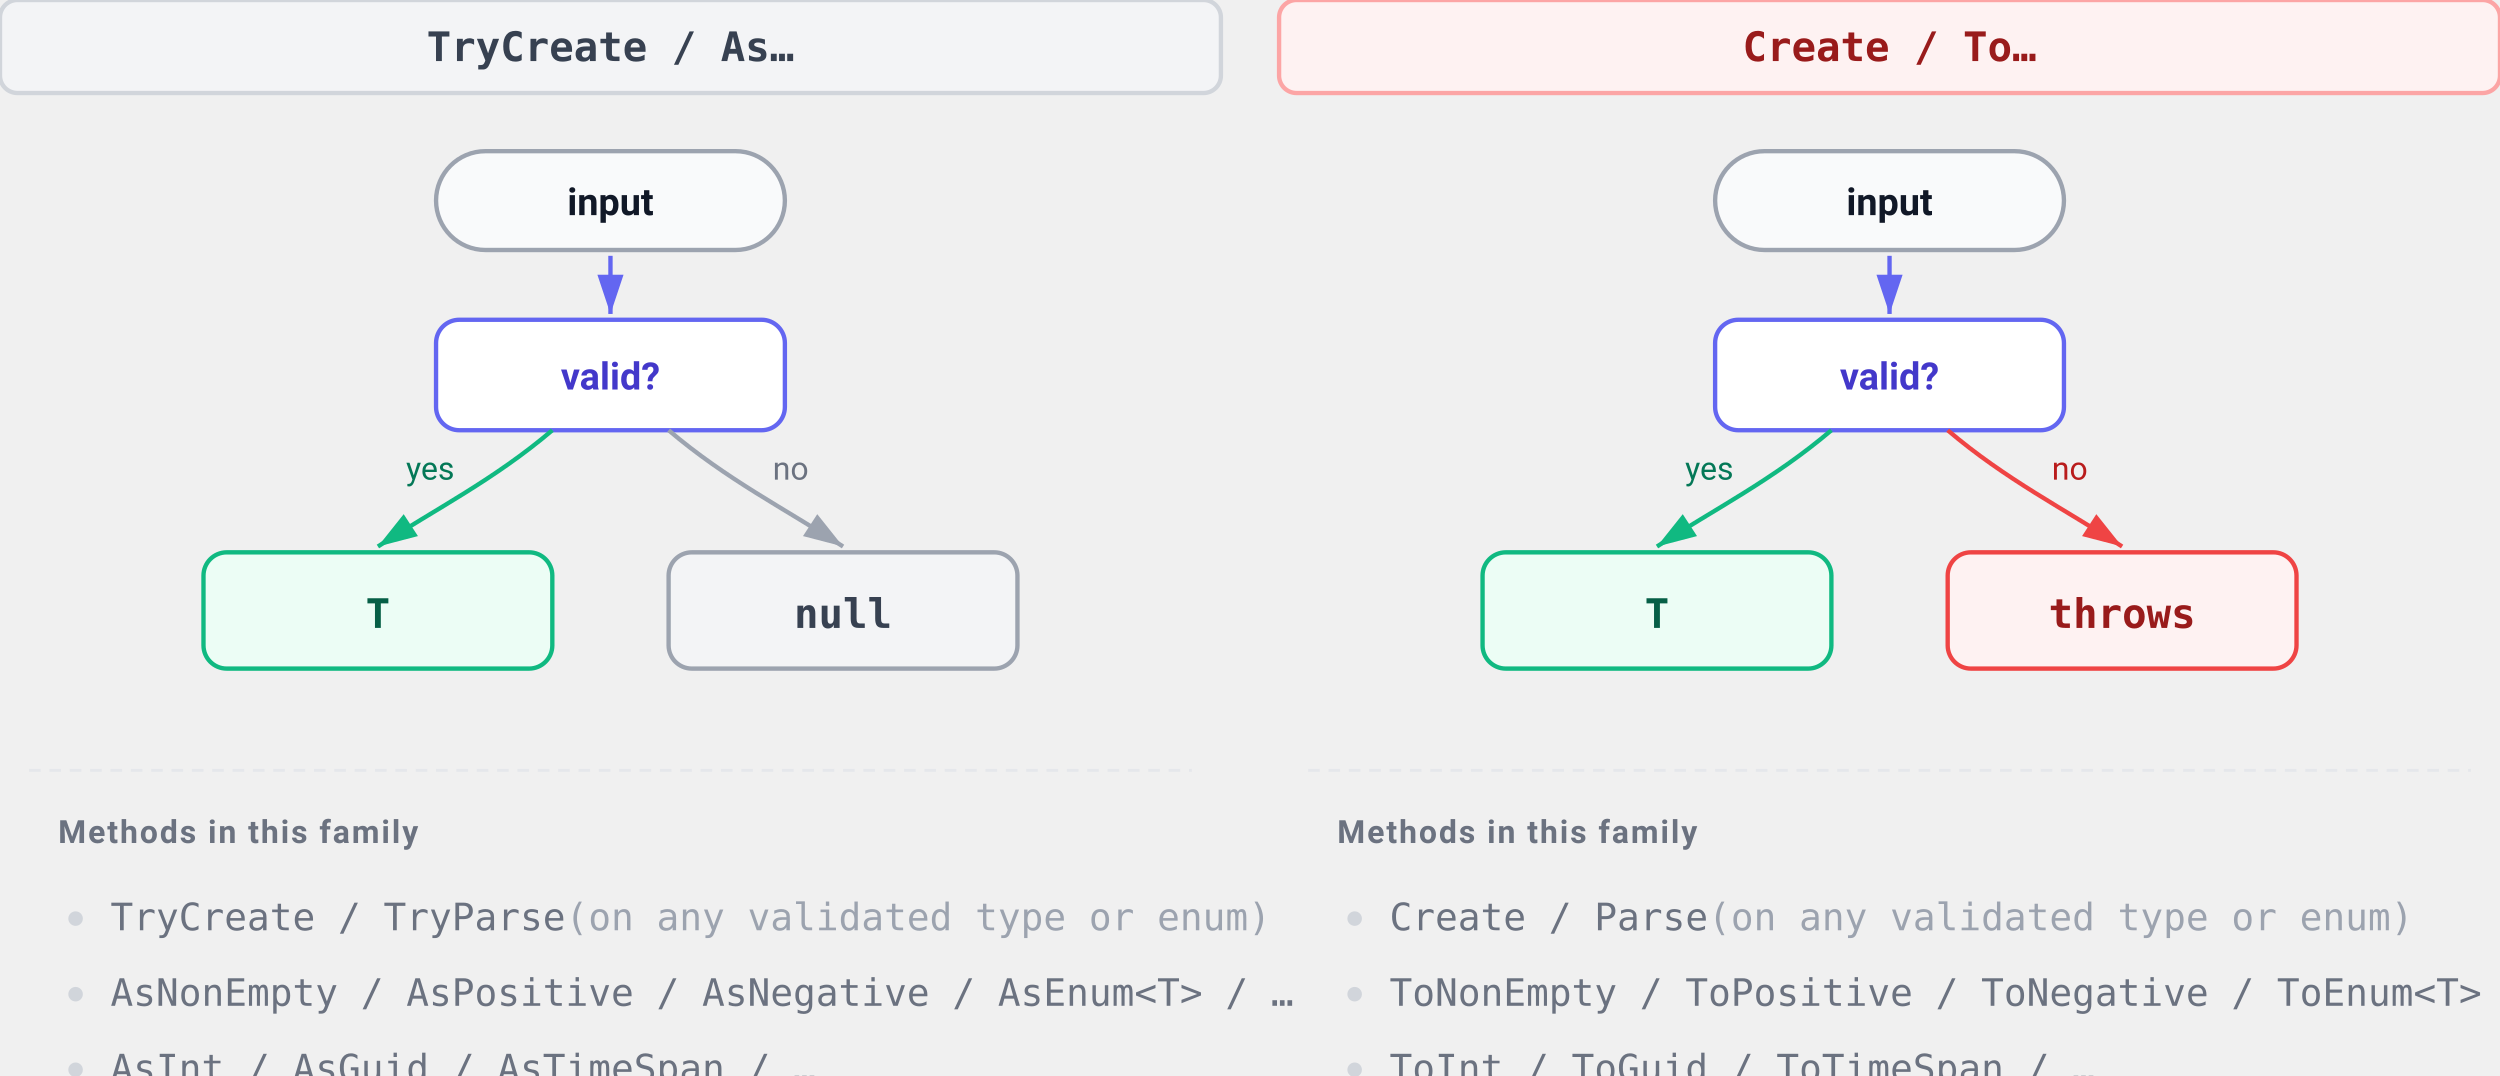
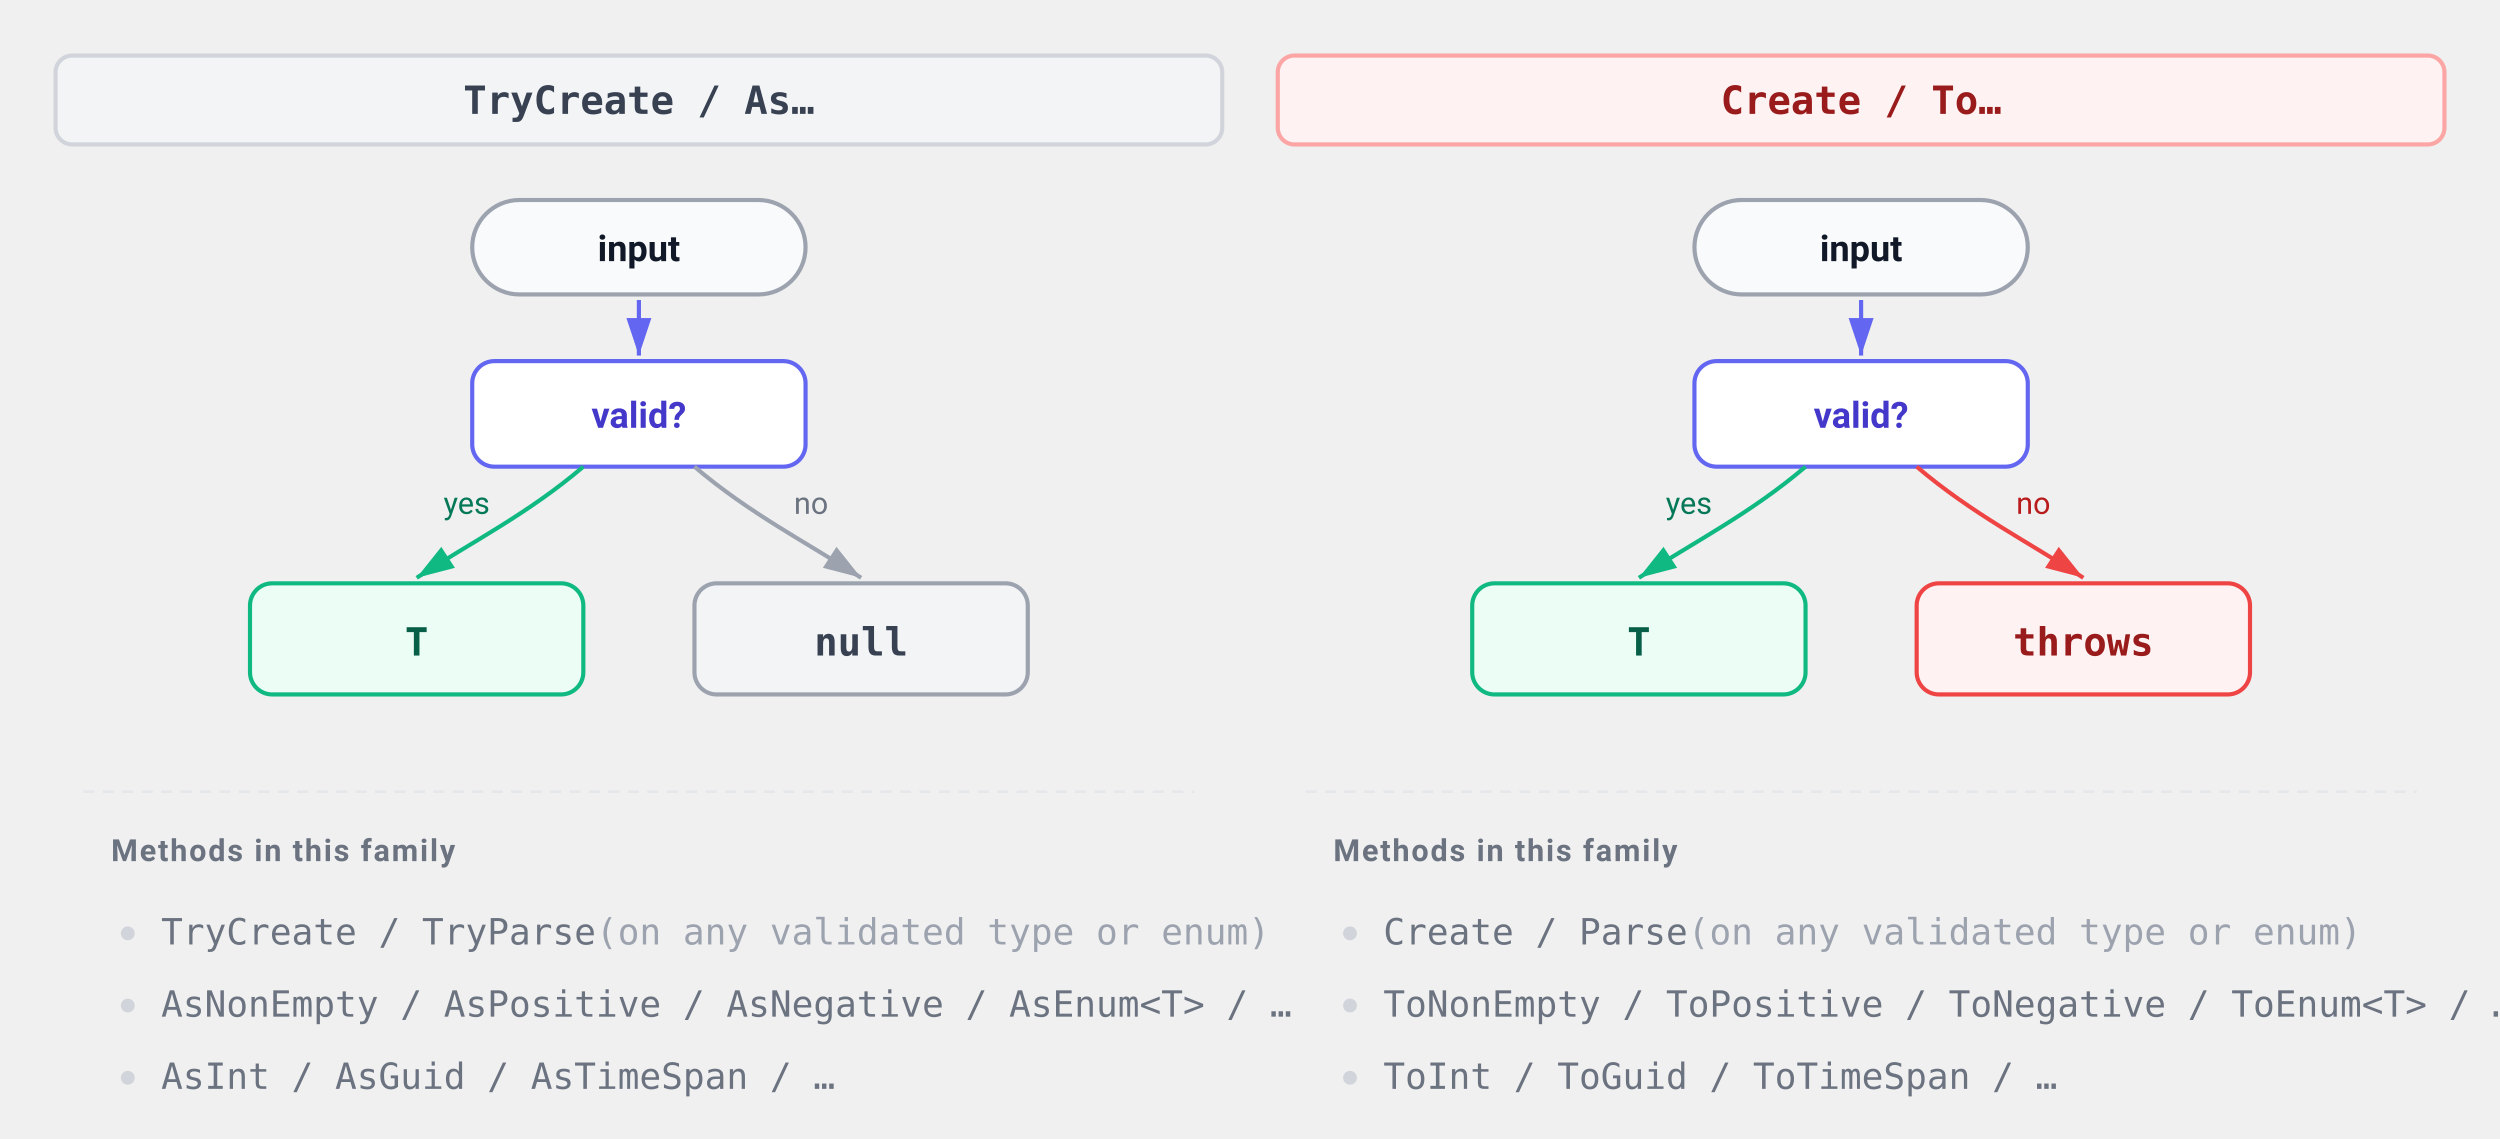
- <svg xmlns="http://www.w3.org/2000/svg" class="dark" viewBox="20 20 860 370" role="img" aria-label="TryCreate vs Create factory flows">
+ <svg xmlns="http://www.w3.org/2000/svg" class="dark" viewBox="0 0 900 410" role="img" aria-label="TryCreate vs Create factory flows">
  <style>
    .col-header       { font: 600 14px ui-monospace, SFMono-Regular, 'SF Mono', Menlo, Consolas, monospace; }
    .node-label       { font: 600 13px -apple-system, BlinkMacSystemFont, 'Segoe UI', Roboto, sans-serif; }
    .mono             { font: 13px ui-monospace, SFMono-Regular, 'SF Mono', Menlo, Consolas, monospace; }
    .mono-outcome     { font: 700 14px ui-monospace, SFMono-Regular, 'SF Mono', Menlo, Consolas, monospace; }
    .branch-label     { font: 11px -apple-system, BlinkMacSystemFont, 'Segoe UI', Roboto, sans-serif; fill: #374151; }
    .methods-head     { font: 600 11px -apple-system, BlinkMacSystemFont, 'Segoe UI', Roboto, sans-serif; fill: #6B7280; letter-spacing: 0.06em; text-transform: uppercase; }
    .method-name      { font: 13px ui-monospace, SFMono-Regular, 'SF Mono', Menlo, Consolas, monospace; fill: #6B7280; }
    .bullet           { fill: #D1D5DB; }

    .divider-line  { stroke: #E5E7EB; }

    .left-header-bg     { fill: #F3F4F6; }
    .left-header-border { stroke: #D1D5DB; }
    .left-header-text   { fill: #374151; }

    .right-header-bg     { fill: #FEF2F2; }
    .right-header-border { stroke: #FCA5A5; }
    .right-header-text   { fill: #991B1B; }

    .input-pill-bg     { fill: #F9FAFB; }
    .input-pill-border { stroke: #9CA3AF; }
    .input-pill-text   { fill: #111827; }

    .decision-bg     { fill: #FFFFFF; }
    .decision-border { stroke: #6366F1; }
    .decision-text   { fill: #4338CA; }

    .yes-text { fill: #047857; }
    .no-text-muted { fill: #6B7280; }
    .no-text-red   { fill: #B91C1C; }

    .green-bg     { fill: #ECFDF5; }
    .green-border { stroke: #10B981; }
    .green-text   { fill: #065F46; }

    .gray-bg     { fill: #F3F4F6; }
    .gray-border { stroke: #9CA3AF; }
    .gray-text   { fill: #374151; }

    .red-bg     { fill: #FEF2F2; }
    .red-border { stroke: #EF4444; }
    .red-text   { fill: #991B1B; }

    .method-name-muted { fill: #9CA3AF; }

    :where(.dark) {
      .divider-line  { stroke: #30363d; }

      .left-header-bg     { fill: #161b22; }
      .left-header-border { stroke: #6e7681; }
      .left-header-text   { fill: #c9d1d9; }

      .right-header-bg     { fill: #2a0a0a; }
      .right-header-border { stroke: #F87171; }
      .right-header-text   { fill: #FCA5A5; }

      .input-pill-bg     { fill: #161b22; }
      .input-pill-border { stroke: #6e7681; }
      .input-pill-text   { fill: #e6edf3; }

      .decision-bg     { fill: #161b22; }
      .decision-border { stroke: #818CF8; }
      .decision-text   { fill: #C7D2FE; }

      .branch-label  { fill: #c9d1d9; }
      .yes-text      { fill: #34D399; }
      .no-text-muted { fill: #8b949e; }
      .no-text-red   { fill: #FCA5A5; }

      .green-bg     { fill: #0a2618; }
      .green-text   { fill: #6EE7B7; }

      .gray-bg     { fill: #161b22; }
      .gray-border { stroke: #6e7681; }
      .gray-text   { fill: #c9d1d9; }

      .red-bg     { fill: #2a0a0a; }
      .red-border { stroke: #F87171; }
      .red-text   { fill: #FCA5A5; }

      .methods-head { fill: #8b949e; }
      .method-name  { fill: #8b949e; }
      .method-name-muted { fill: #6e7681; }
      .bullet       { fill: #6e7681; }
    }
  </style>
  <defs>
    <marker id="tc-arrow-gray" markerWidth="10" markerHeight="10" refX="9" refY="3" orient="auto" markerUnits="strokeWidth">
      <path d="M 0,0 L 9,3 L 0,6 z" fill="#9CA3AF" />
    </marker>
    <marker id="tc-arrow-green" markerWidth="10" markerHeight="10" refX="9" refY="3" orient="auto" markerUnits="strokeWidth">
      <path d="M 0,0 L 9,3 L 0,6 z" fill="#10B981" />
    </marker>
    <marker id="tc-arrow-red" markerWidth="10" markerHeight="10" refX="9" refY="3" orient="auto" markerUnits="strokeWidth">
      <path d="M 0,0 L 9,3 L 0,6 z" fill="#EF4444" />
    </marker>
    <marker id="tc-arrow-indigo" markerWidth="10" markerHeight="10" refX="9" refY="3" orient="auto" markerUnits="strokeWidth">
      <path d="M 0,0 L 9,3 L 0,6 z" fill="#6366F1" />
    </marker>
  </defs>
  <g transform="translate(20, 0)">
    <rect class="left-header-bg left-header-border" x="0" y="20" width="420" height="32" rx="6" stroke-width="1.5" />
    <text class="col-header left-header-text" x="210" y="41" text-anchor="middle">TryCreate / As…</text>
    <rect class="input-pill-bg input-pill-border" x="150" y="72" width="120" height="34" rx="17" stroke-width="1.5" />
    <text class="node-label input-pill-text" x="210" y="94" text-anchor="middle">input</text>
    <line x1="210" y1="108" x2="210" y2="128" stroke="#6366F1" stroke-width="1.5" marker-end="url(#tc-arrow-indigo)" />
    <rect class="decision-bg decision-border" x="150" y="130" width="120" height="38" rx="8" stroke-width="1.5" />
    <text class="node-label decision-text" x="210" y="154" text-anchor="middle">valid?</text>
    <path d="M 190 168 C 170 185, 150 195, 130 208" fill="none" stroke="#10B981" stroke-width="1.5" marker-end="url(#tc-arrow-green)" />
    <path d="M 230 168 C 250 185, 270 195, 290 208" fill="none" stroke="#9CA3AF" stroke-width="1.5" marker-end="url(#tc-arrow-gray)" />
    <text class="branch-label yes-text" x="148" y="185" text-anchor="middle">yes</text>
    <text class="branch-label no-text-muted" x="272" y="185" text-anchor="middle">no</text>
    <rect class="green-bg green-border" x="70" y="210" width="120" height="40" rx="8" stroke-width="1.5" />
    <text class="mono-outcome green-text" x="130" y="236" text-anchor="middle">T</text>
    <rect class="gray-bg gray-border" x="230" y="210" width="120" height="40" rx="8" stroke-width="1.5" />
    <text class="mono-outcome gray-text" x="290" y="236" text-anchor="middle">null</text>
    <line class="divider-line" x1="10" y1="285" x2="410" y2="285" stroke-width="1" stroke-dasharray="4 3" />
    <text class="methods-head" x="20" y="310">Methods in this family</text>
    <g transform="translate(20, 330)">
      <circle class="bullet" cx="6" cy="6" r="2.5" />
      <text class="method-name" x="18" y="10">TryCreate / TryParse<tspan class="method-name-muted">  (on any validated type or enum)</tspan>
      </text>
      <circle class="bullet" cx="6" cy="32" r="2.5" />
      <text class="method-name" x="18" y="36">AsNonEmpty / AsPositive / AsNegative / AsEnum&lt;T&gt; / …</text>
      <circle class="bullet" cx="6" cy="58" r="2.5" />
      <text class="method-name" x="18" y="62">AsInt / AsGuid / AsTimeSpan / …</text>
    </g>
  </g>
  <g transform="translate(460, 0)">
    <rect class="right-header-bg right-header-border" x="0" y="20" width="420" height="32" rx="6" stroke-width="1.5" />
    <text class="col-header right-header-text" x="210" y="41" text-anchor="middle">Create / To…</text>
    <rect class="input-pill-bg input-pill-border" x="150" y="72" width="120" height="34" rx="17" stroke-width="1.5" />
    <text class="node-label input-pill-text" x="210" y="94" text-anchor="middle">input</text>
    <line x1="210" y1="108" x2="210" y2="128" stroke="#6366F1" stroke-width="1.5" marker-end="url(#tc-arrow-indigo)" />
    <rect class="decision-bg decision-border" x="150" y="130" width="120" height="38" rx="8" stroke-width="1.5" />
    <text class="node-label decision-text" x="210" y="154" text-anchor="middle">valid?</text>
    <path d="M 190 168 C 170 185, 150 195, 130 208" fill="none" stroke="#10B981" stroke-width="1.5" marker-end="url(#tc-arrow-green)" />
    <path d="M 230 168 C 250 185, 270 195, 290 208" fill="none" stroke="#EF4444" stroke-width="1.5" marker-end="url(#tc-arrow-red)" />
    <text class="branch-label yes-text" x="148" y="185" text-anchor="middle">yes</text>
    <text class="branch-label no-text-red" x="272" y="185" text-anchor="middle">no</text>
    <rect class="green-bg green-border" x="70" y="210" width="120" height="40" rx="8" stroke-width="1.5" />
    <text class="mono-outcome green-text" x="130" y="236" text-anchor="middle">T</text>
    <rect class="red-bg red-border" x="230" y="210" width="120" height="40" rx="8" stroke-width="1.5" />
    <text class="mono-outcome red-text" x="290" y="236" text-anchor="middle">throws</text>
    <line class="divider-line" x1="10" y1="285" x2="410" y2="285" stroke-width="1" stroke-dasharray="4 3" />
    <text class="methods-head" x="20" y="310">Methods in this family</text>
    <g transform="translate(20, 330)">
      <circle class="bullet" cx="6" cy="6" r="2.5" />
      <text class="method-name" x="18" y="10">Create / Parse<tspan class="method-name-muted">  (on any validated type or enum)</tspan>
      </text>
      <circle class="bullet" cx="6" cy="32" r="2.5" />
      <text class="method-name" x="18" y="36">ToNonEmpty / ToPositive / ToNegative / ToEnum&lt;T&gt; / …</text>
      <circle class="bullet" cx="6" cy="58" r="2.5" />
      <text class="method-name" x="18" y="62">ToInt / ToGuid / ToTimeSpan / …</text>
    </g>
  </g>
</svg>
